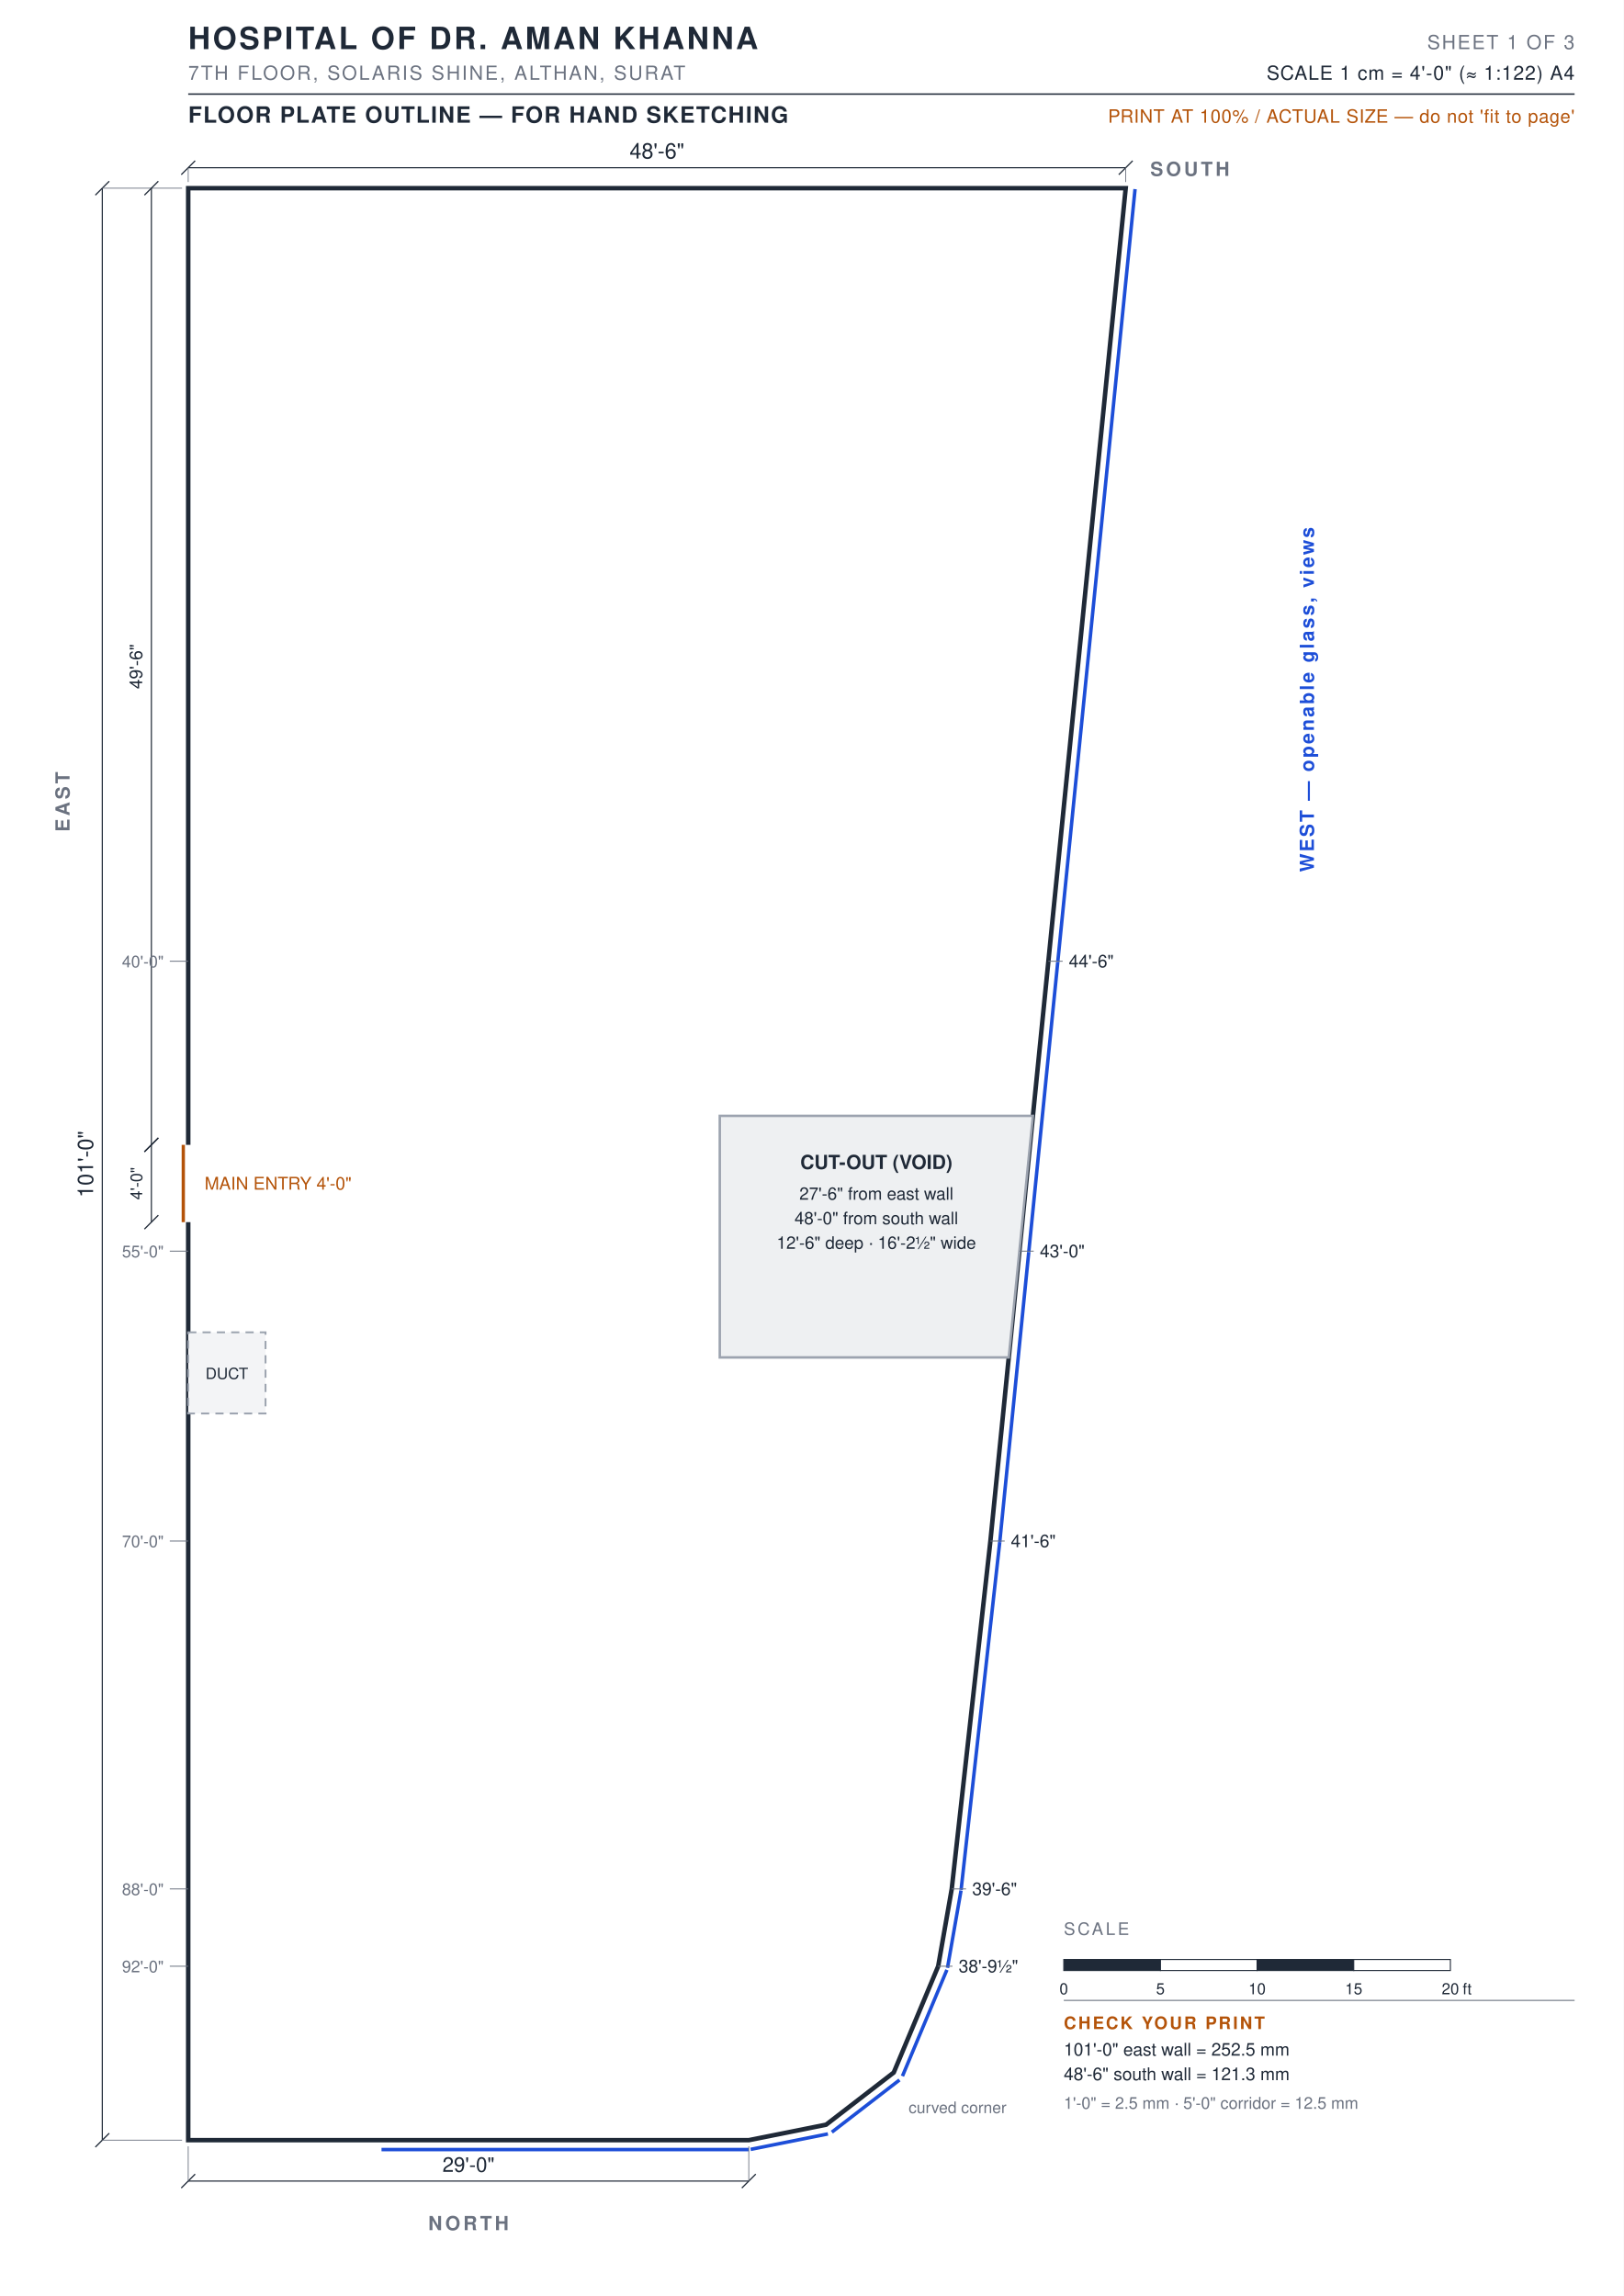
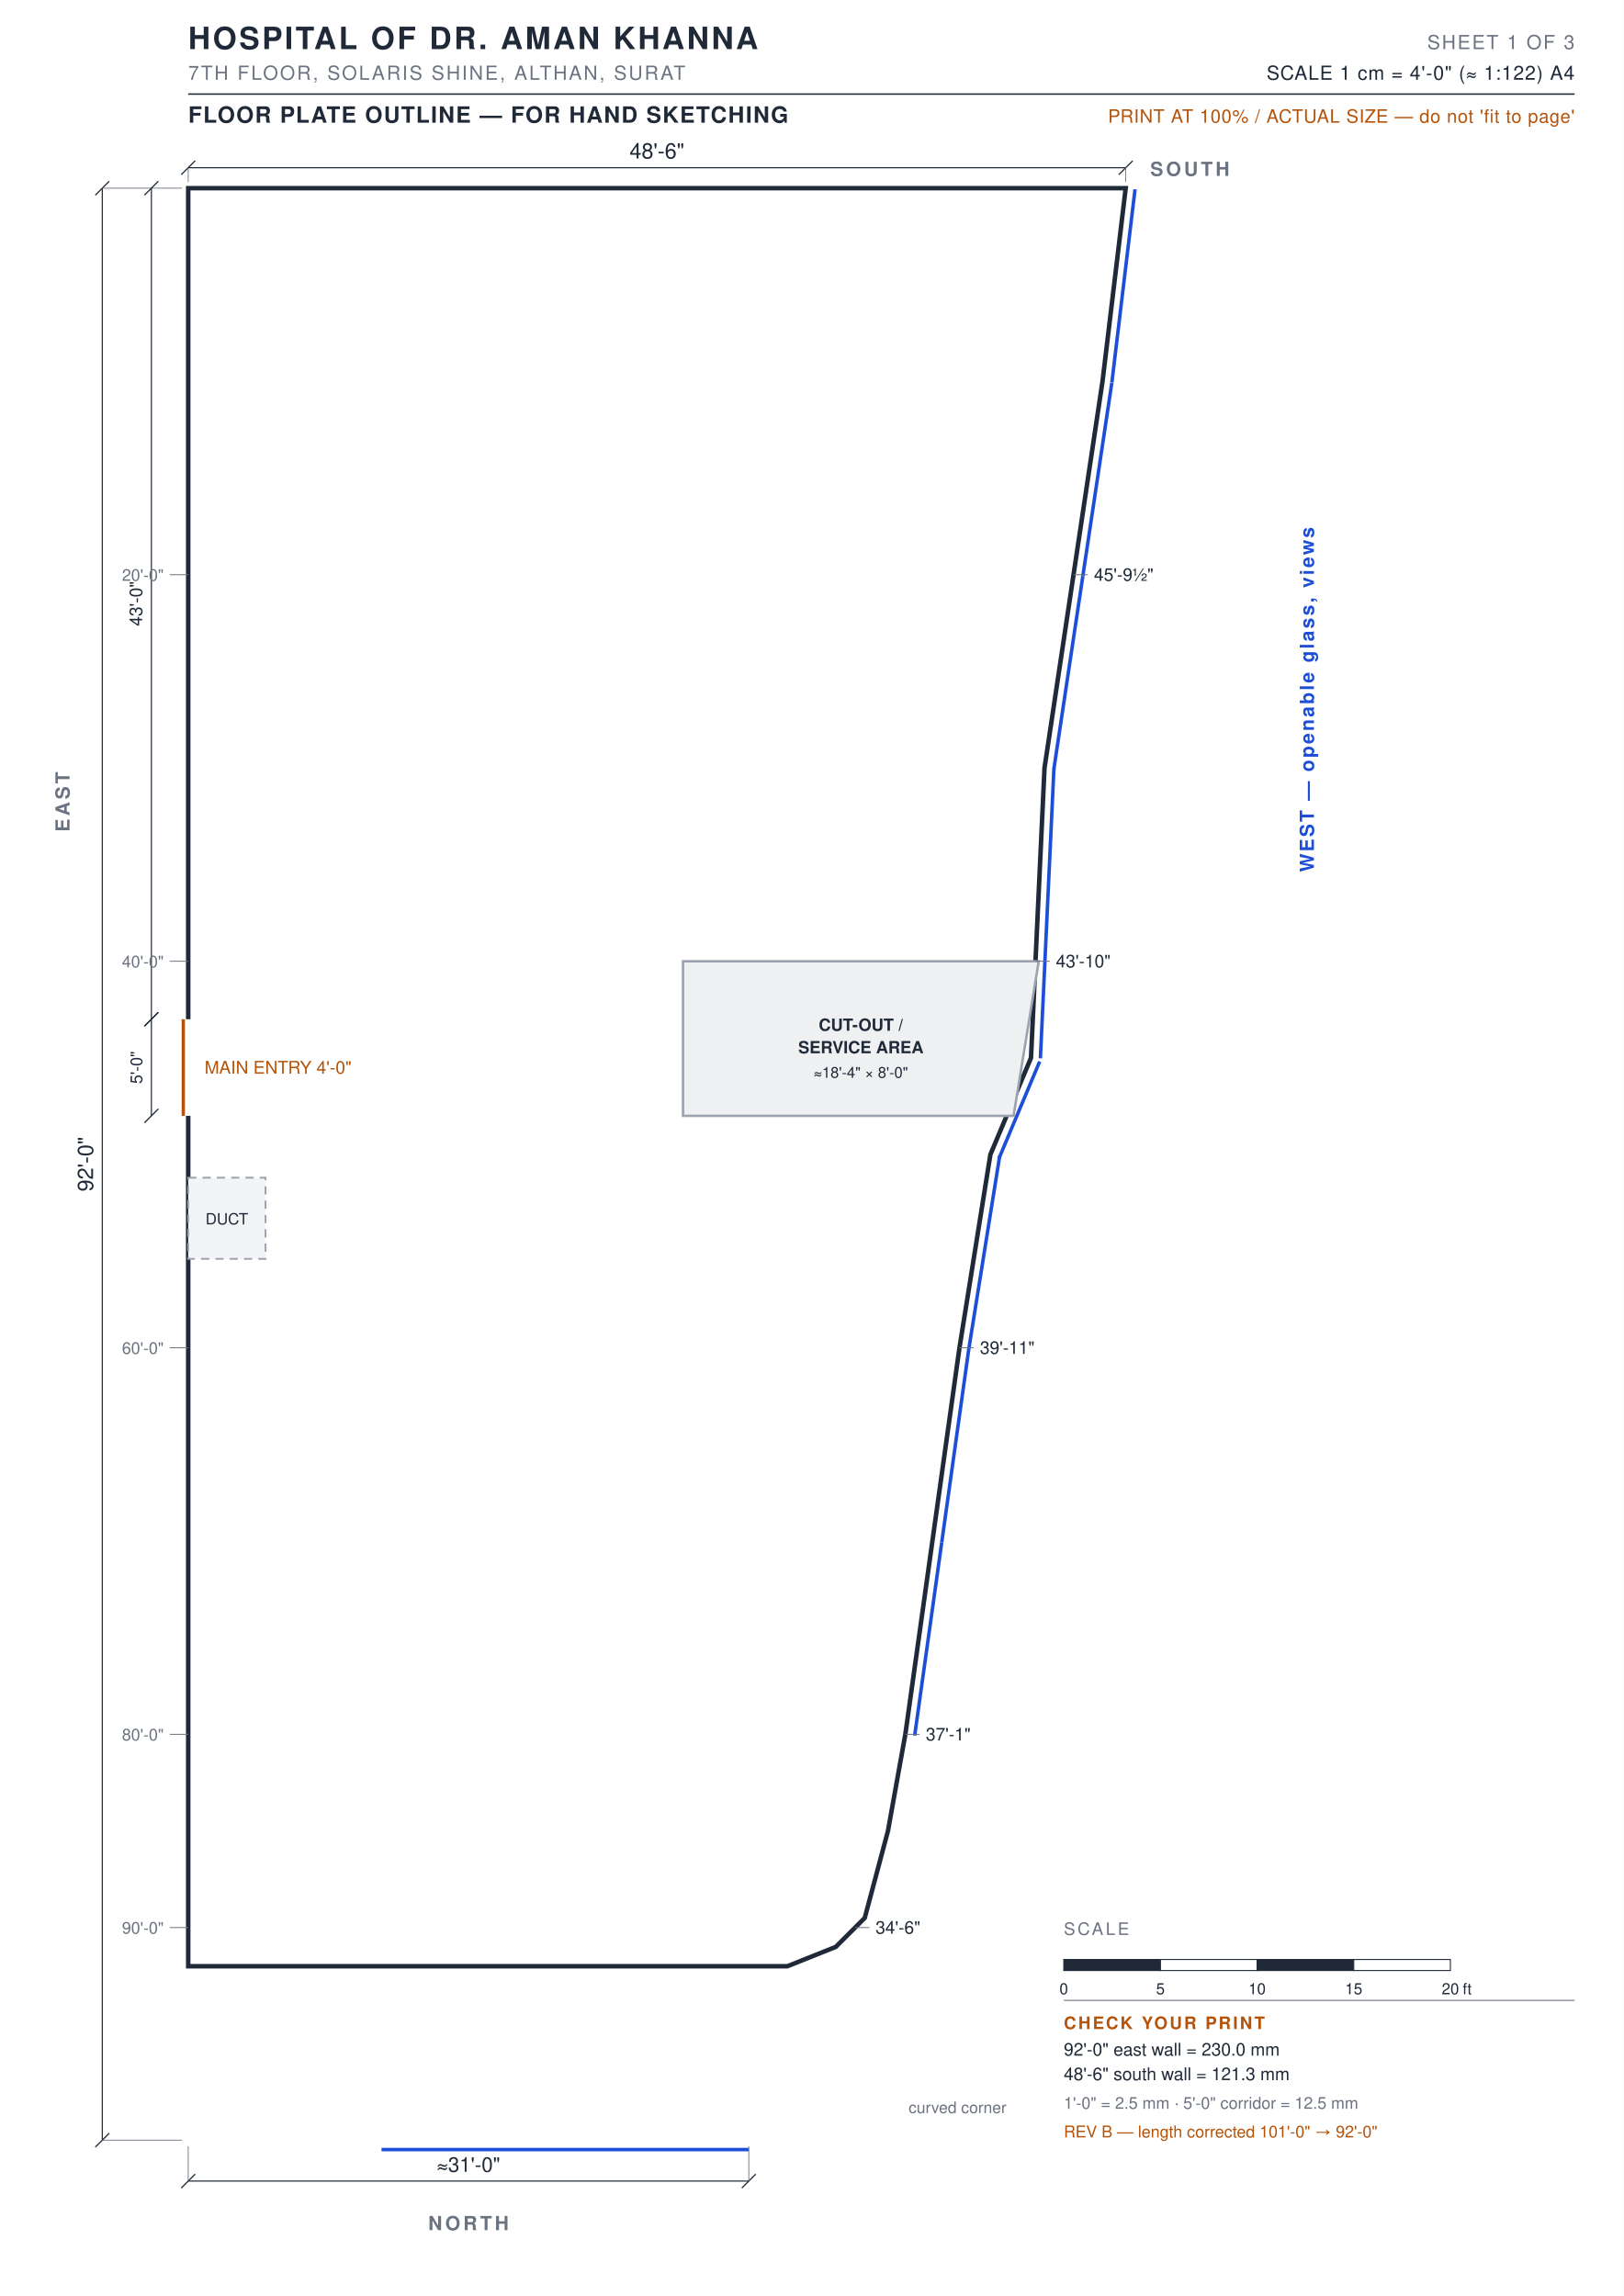
<svg xmlns="http://www.w3.org/2000/svg" width="210mm" height="297mm" viewBox="0 0 793.70 1122.52">
  <rect x="0" y="0" width="793.70" height="1122.52" fill="#ffffff" />
  <text x="92.00" y="24.00" font-family="Helvetica Neue, Helvetica, Arial, sans-serif" font-size="15" fill="#1f2937" text-anchor="start" font-weight="bold" letter-spacing="1.2">HOSPITAL OF DR. AMAN KHANNA</text>
  <text x="92.00" y="39.00" font-family="Helvetica Neue, Helvetica, Arial, sans-serif" font-size="9.5" fill="#6b7280" text-anchor="start" font-weight="normal" letter-spacing="0.9">7TH FLOOR, SOLARIS SHINE, ALTHAN, SURAT</text>
  <line x1="92.00" y1="46.00" x2="769.70" y2="46.00" stroke="#1f2937" stroke-width="0.7" stroke-linecap="butt" />
  <text x="92.00" y="60.00" font-family="Helvetica Neue, Helvetica, Arial, sans-serif" font-size="11" fill="#1f2937" text-anchor="start" font-weight="bold" letter-spacing="0.6">FLOOR PLATE OUTLINE — FOR HAND SKETCHING</text>
  <text x="769.70" y="24.00" font-family="Helvetica Neue, Helvetica, Arial, sans-serif" font-size="9.5" fill="#6b7280" text-anchor="end" font-weight="normal" letter-spacing="0.8">SHEET 1 OF 3</text>
  <text x="769.70" y="39.00" font-family="Helvetica Neue, Helvetica, Arial, sans-serif" font-size="9.5" fill="#1f2937" text-anchor="end" font-weight="normal" letter-spacing="0.4">SCALE  1 cm = 4'-0"   (≈ 1:122)   A4</text>
  <text x="769.70" y="60.00" font-family="Helvetica Neue, Helvetica, Arial, sans-serif" font-size="9" fill="#b45309" text-anchor="end" font-weight="normal" letter-spacing="0.3">PRINT AT 100% / ACTUAL SIZE — do not 'fit to page'</text>
-   <line x1="554.84" y1="92.46" x2="517.05" y2="470.41" stroke="#1d4ed8" stroke-width="1.7" stroke-linecap="butt" />
-   <line x1="517.05" y1="470.41" x2="502.88" y2="612.14" stroke="#1d4ed8" stroke-width="1.7" stroke-linecap="butt" />
-   <line x1="502.88" y1="612.14" x2="488.70" y2="753.88" stroke="#1d4ed8" stroke-width="1.7" stroke-linecap="butt" />
-   <line x1="488.70" y1="753.93" x2="469.80" y2="924.00" stroke="#1d4ed8" stroke-width="1.7" stroke-linecap="butt" />
-   <line x1="469.76" y1="924.29" x2="463.15" y2="962.08" stroke="#1d4ed8" stroke-width="1.7" stroke-linecap="butt" />
-   <line x1="462.86" y1="963.07" x2="441.13" y2="1015.03" stroke="#1d4ed8" stroke-width="1.7" stroke-linecap="butt" />
-   <line x1="439.69" y1="1016.90" x2="406.62" y2="1042.41" stroke="#1d4ed8" stroke-width="1.7" stroke-linecap="butt" />
-   <line x1="404.71" y1="1043.28" x2="366.92" y2="1050.84" stroke="#1d4ed8" stroke-width="1.7" stroke-linecap="butt" />
+   <line x1="554.83" y1="92.55" x2="543.50" y2="187.04" stroke="#1d4ed8" stroke-width="1.7" stroke-linecap="butt" />
+   <line x1="543.48" y1="187.17" x2="529.31" y2="281.66" stroke="#1d4ed8" stroke-width="1.7" stroke-linecap="butt" />
+   <line x1="529.31" y1="281.66" x2="515.13" y2="376.15" stroke="#1d4ed8" stroke-width="1.7" stroke-linecap="butt" />
+   <line x1="515.18" y1="375.68" x2="508.56" y2="517.41" stroke="#1d4ed8" stroke-width="1.7" stroke-linecap="butt" />
+   <line x1="508.21" y1="518.98" x2="488.37" y2="566.22" stroke="#1d4ed8" stroke-width="1.7" stroke-linecap="butt" />
+   <line x1="488.67" y1="565.17" x2="473.55" y2="659.66" stroke="#1d4ed8" stroke-width="1.7" stroke-linecap="butt" />
+   <line x1="473.56" y1="659.57" x2="460.34" y2="754.06" stroke="#1d4ed8" stroke-width="1.7" stroke-linecap="butt" />
+   <line x1="460.34" y1="754.06" x2="447.11" y2="848.54" stroke="#1d4ed8" stroke-width="1.7" stroke-linecap="butt" />
  <line x1="366.02" y1="1050.93" x2="186.49" y2="1050.93" stroke="#1d4ed8" stroke-width="1.7" stroke-linecap="butt" />
-   <polygon points="92.00,92.00 550.27,92.00 512.47,469.95 498.30,611.69 484.13,753.42 465.23,923.50 458.61,961.29 436.88,1013.26 403.81,1038.77 366.02,1046.33 92.00,1046.33" fill="#ffffff" stroke="#1f2937" stroke-width="2.2" stroke-linejoin="miter" />
-   <polygon points="351.84,545.54 504.91,545.54 493.10,663.65 351.84,663.65" fill="#eef0f2" stroke="#9ca3af" stroke-width="1.2" stroke-linejoin="miter" />
-   <text x="428.38" y="571.54" font-family="Helvetica Neue, Helvetica, Arial, sans-serif" font-size="9.5" fill="#1f2937" text-anchor="middle" font-weight="bold">CUT-OUT (VOID)</text>
-   <text x="428.38" y="586.54" font-family="Helvetica Neue, Helvetica, Arial, sans-serif" font-size="8.4" fill="#1f2937" text-anchor="middle" font-weight="normal">27'-6" from east wall</text>
-   <text x="428.38" y="598.54" font-family="Helvetica Neue, Helvetica, Arial, sans-serif" font-size="8.4" fill="#1f2937" text-anchor="middle" font-weight="normal">48'-0" from south wall</text>
-   <text x="428.38" y="610.54" font-family="Helvetica Neue, Helvetica, Arial, sans-serif" font-size="8.4" fill="#1f2937" text-anchor="middle" font-weight="normal">12'-6" deep · 16'-2½" wide</text>
-   <polygon points="92.00,651.37 129.80,651.37 129.80,691.06 92.00,691.06" fill="#f3f4f6" stroke="#9ca3af" stroke-width="0.9" stroke-linejoin="miter" stroke-dasharray="4 3" />
-   <text x="110.90" y="674.21" font-family="Helvetica Neue, Helvetica, Arial, sans-serif" font-size="7.6" fill="#1f2937" text-anchor="middle" font-weight="normal">DUCT</text>
-   <line x1="92.00" y1="559.72" x2="92.00" y2="597.51" stroke="#ffffff" stroke-width="3.6" stroke-linecap="butt" />
-   <line x1="89.60" y1="559.72" x2="89.60" y2="597.51" stroke="#b45309" stroke-width="1.6" stroke-linecap="butt" />
-   <text x="100.00" y="581.61" font-family="Helvetica Neue, Helvetica, Arial, sans-serif" font-size="8.6" fill="#b45309" text-anchor="start" font-weight="normal">MAIN ENTRY  4'-0"</text>
+   <polygon points="92.00,92.00 550.27,92.00 538.93,186.49 524.76,280.98 510.58,375.46 503.97,517.20 484.13,564.44 469.01,658.93 455.78,753.42 442.55,847.91 434.05,895.15 422.71,937.67 408.54,951.84 384.91,961.29 92.00,961.29" fill="#ffffff" stroke="#1f2937" stroke-width="2.2" stroke-linejoin="miter" />
+   <polygon points="333.89,469.95 507.75,469.95 495.46,545.54 333.89,545.54" fill="#eef0f2" stroke="#9ca3af" stroke-width="1.2" stroke-linejoin="miter" />
+   <text x="420.82" y="503.95" font-family="Helvetica Neue, Helvetica, Arial, sans-serif" font-size="8.2" fill="#1f2937" text-anchor="middle" font-weight="bold">CUT-OUT /</text>
+   <text x="420.82" y="514.95" font-family="Helvetica Neue, Helvetica, Arial, sans-serif" font-size="8.2" fill="#1f2937" text-anchor="middle" font-weight="bold">SERVICE AREA</text>
+   <text x="420.82" y="526.95" font-family="Helvetica Neue, Helvetica, Arial, sans-serif" font-size="7.4" fill="#1f2937" text-anchor="middle" font-weight="normal">≈18'-4" × 8'-0"</text>
+   <polygon points="92.00,575.78 129.80,575.78 129.80,615.46 92.00,615.46" fill="#f3f4f6" stroke="#9ca3af" stroke-width="0.9" stroke-linejoin="miter" stroke-dasharray="4 3" />
+   <text x="110.90" y="598.62" font-family="Helvetica Neue, Helvetica, Arial, sans-serif" font-size="7.6" fill="#1f2937" text-anchor="middle" font-weight="normal">DUCT</text>
+   <line x1="92.00" y1="498.30" x2="92.00" y2="545.54" stroke="#ffffff" stroke-width="3.6" stroke-linecap="butt" />
+   <line x1="89.60" y1="498.30" x2="89.60" y2="545.54" stroke="#b45309" stroke-width="1.6" stroke-linecap="butt" />
+   <text x="100.00" y="524.92" font-family="Helvetica Neue, Helvetica, Arial, sans-serif" font-size="8.6" fill="#b45309" text-anchor="start" font-weight="normal">MAIN ENTRY  4'-0"</text>
  <line x1="92.00" y1="82.00" x2="550.27" y2="82.00" stroke="#1f2937" stroke-width="0.55" stroke-linecap="butt" />
  <line x1="88.60" y1="85.40" x2="95.40" y2="78.60" stroke="#1f2937" stroke-width="0.6" stroke-linecap="butt" />
  <line x1="546.87" y1="85.40" x2="553.67" y2="78.60" stroke="#1f2937" stroke-width="0.6" stroke-linecap="butt" />
  <line x1="92.00" y1="82.00" x2="92.00" y2="89.00" stroke="#6b7280" stroke-width="0.4" stroke-linecap="butt" />
  <line x1="550.27" y1="82.00" x2="550.27" y2="89.00" stroke="#6b7280" stroke-width="0.4" stroke-linecap="butt" />
  <text x="321.13" y="77.50" font-family="Helvetica Neue, Helvetica, Arial, sans-serif" font-size="10.5" fill="#1f2937" text-anchor="middle" font-weight="normal">48'-6"</text>
  <line x1="50.00" y1="92.00" x2="50.00" y2="1046.33" stroke="#1f2937" stroke-width="0.55" stroke-linecap="butt" />
  <line x1="46.60" y1="95.40" x2="53.40" y2="88.60" stroke="#1f2937" stroke-width="0.6" stroke-linecap="butt" />
  <line x1="46.60" y1="1049.73" x2="53.40" y2="1042.93" stroke="#1f2937" stroke-width="0.6" stroke-linecap="butt" />
  <line x1="50.00" y1="92.00" x2="89.00" y2="92.00" stroke="#6b7280" stroke-width="0.4" stroke-linecap="butt" />
  <line x1="50.00" y1="1046.33" x2="89.00" y2="1046.33" stroke="#6b7280" stroke-width="0.4" stroke-linecap="butt" />
-   <text x="45.50" y="569.17" font-family="Helvetica Neue, Helvetica, Arial, sans-serif" font-size="10.5" fill="#1f2937" text-anchor="middle" font-weight="normal" transform="rotate(-90 45.50 569.17)">101'-0"</text>
+   <text x="45.50" y="569.17" font-family="Helvetica Neue, Helvetica, Arial, sans-serif" font-size="10.5" fill="#1f2937" text-anchor="middle" font-weight="normal" transform="rotate(-90 45.50 569.17)">92'-0"</text>
  <line x1="92.00" y1="1066.33" x2="366.02" y2="1066.33" stroke="#1f2937" stroke-width="0.55" stroke-linecap="butt" />
  <line x1="88.60" y1="1069.73" x2="95.40" y2="1062.93" stroke="#1f2937" stroke-width="0.6" stroke-linecap="butt" />
  <line x1="362.62" y1="1069.73" x2="369.42" y2="1062.93" stroke="#1f2937" stroke-width="0.6" stroke-linecap="butt" />
  <line x1="92.00" y1="1066.33" x2="92.00" y2="1049.33" stroke="#6b7280" stroke-width="0.4" stroke-linecap="butt" />
  <line x1="366.02" y1="1066.33" x2="366.02" y2="1049.33" stroke="#6b7280" stroke-width="0.4" stroke-linecap="butt" />
-   <text x="229.01" y="1061.83" font-family="Helvetica Neue, Helvetica, Arial, sans-serif" font-size="10" fill="#1f2937" text-anchor="middle" font-weight="normal">29'-0"</text>
-   <line x1="74.00" y1="92.00" x2="74.00" y2="559.72" stroke="#1f2937" stroke-width="0.55" stroke-linecap="butt" />
+   <text x="229.01" y="1061.83" font-family="Helvetica Neue, Helvetica, Arial, sans-serif" font-size="10" fill="#1f2937" text-anchor="middle" font-weight="normal">≈31'-0"</text>
+   <line x1="74.00" y1="92.00" x2="74.00" y2="498.30" stroke="#1f2937" stroke-width="0.55" stroke-linecap="butt" />
  <line x1="70.60" y1="95.40" x2="77.40" y2="88.60" stroke="#1f2937" stroke-width="0.6" stroke-linecap="butt" />
-   <line x1="70.60" y1="563.12" x2="77.40" y2="556.32" stroke="#1f2937" stroke-width="0.6" stroke-linecap="butt" />
-   <text x="69.50" y="325.86" font-family="Helvetica Neue, Helvetica, Arial, sans-serif" font-size="8.6" fill="#1f2937" text-anchor="middle" font-weight="normal" transform="rotate(-90 69.50 325.86)">49'-6"</text>
-   <line x1="74.00" y1="559.72" x2="74.00" y2="597.51" stroke="#1f2937" stroke-width="0.55" stroke-linecap="butt" />
-   <line x1="70.60" y1="563.12" x2="77.40" y2="556.32" stroke="#1f2937" stroke-width="0.6" stroke-linecap="butt" />
-   <line x1="70.60" y1="600.91" x2="77.40" y2="594.11" stroke="#1f2937" stroke-width="0.6" stroke-linecap="butt" />
-   <text x="69.50" y="578.61" font-family="Helvetica Neue, Helvetica, Arial, sans-serif" font-size="8.0" fill="#1f2937" text-anchor="middle" font-weight="normal" transform="rotate(-90 69.50 578.61)">4'-0"</text>
+   <line x1="70.60" y1="501.70" x2="77.40" y2="494.90" stroke="#1f2937" stroke-width="0.6" stroke-linecap="butt" />
+   <text x="69.50" y="295.15" font-family="Helvetica Neue, Helvetica, Arial, sans-serif" font-size="8.6" fill="#1f2937" text-anchor="middle" font-weight="normal" transform="rotate(-90 69.50 295.15)">43'-0"</text>
+   <line x1="74.00" y1="498.30" x2="74.00" y2="545.54" stroke="#1f2937" stroke-width="0.55" stroke-linecap="butt" />
+   <line x1="70.60" y1="501.70" x2="77.40" y2="494.90" stroke="#1f2937" stroke-width="0.6" stroke-linecap="butt" />
+   <line x1="70.60" y1="548.94" x2="77.40" y2="542.14" stroke="#1f2937" stroke-width="0.6" stroke-linecap="butt" />
+   <text x="69.50" y="521.92" font-family="Helvetica Neue, Helvetica, Arial, sans-serif" font-size="8.0" fill="#1f2937" text-anchor="middle" font-weight="normal" transform="rotate(-90 69.50 521.92)">5'-0"</text>
+   <line x1="83.00" y1="280.98" x2="92.00" y2="280.98" stroke="#6b7280" stroke-width="0.45" stroke-linecap="butt" />
+   <text x="80.00" y="283.98" font-family="Helvetica Neue, Helvetica, Arial, sans-serif" font-size="8.0" fill="#6b7280" text-anchor="end" font-weight="normal">20'-0"</text>
+   <line x1="524.76" y1="280.98" x2="531.76" y2="280.98" stroke="#6b7280" stroke-width="0.45" stroke-linecap="butt" />
+   <text x="534.76" y="283.98" font-family="Helvetica Neue, Helvetica, Arial, sans-serif" font-size="8.6" fill="#1f2937" text-anchor="start" font-weight="normal">45'-9½"</text>
  <line x1="83.00" y1="469.95" x2="92.00" y2="469.95" stroke="#6b7280" stroke-width="0.45" stroke-linecap="butt" />
  <text x="80.00" y="472.95" font-family="Helvetica Neue, Helvetica, Arial, sans-serif" font-size="8.0" fill="#6b7280" text-anchor="end" font-weight="normal">40'-0"</text>
-   <line x1="512.47" y1="469.95" x2="519.47" y2="469.95" stroke="#6b7280" stroke-width="0.45" stroke-linecap="butt" />
-   <text x="522.47" y="472.95" font-family="Helvetica Neue, Helvetica, Arial, sans-serif" font-size="8.6" fill="#1f2937" text-anchor="start" font-weight="normal">44'-6"</text>
-   <line x1="83.00" y1="611.69" x2="92.00" y2="611.69" stroke="#6b7280" stroke-width="0.45" stroke-linecap="butt" />
-   <text x="80.00" y="614.69" font-family="Helvetica Neue, Helvetica, Arial, sans-serif" font-size="8.0" fill="#6b7280" text-anchor="end" font-weight="normal">55'-0"</text>
-   <line x1="498.30" y1="611.69" x2="505.30" y2="611.69" stroke="#6b7280" stroke-width="0.45" stroke-linecap="butt" />
-   <text x="508.30" y="614.69" font-family="Helvetica Neue, Helvetica, Arial, sans-serif" font-size="8.6" fill="#1f2937" text-anchor="start" font-weight="normal">43'-0"</text>
-   <line x1="83.00" y1="753.42" x2="92.00" y2="753.42" stroke="#6b7280" stroke-width="0.45" stroke-linecap="butt" />
-   <text x="80.00" y="756.42" font-family="Helvetica Neue, Helvetica, Arial, sans-serif" font-size="8.0" fill="#6b7280" text-anchor="end" font-weight="normal">70'-0"</text>
-   <line x1="484.13" y1="753.42" x2="491.13" y2="753.42" stroke="#6b7280" stroke-width="0.45" stroke-linecap="butt" />
-   <text x="494.13" y="756.42" font-family="Helvetica Neue, Helvetica, Arial, sans-serif" font-size="8.6" fill="#1f2937" text-anchor="start" font-weight="normal">41'-6"</text>
-   <line x1="83.00" y1="923.50" x2="92.00" y2="923.50" stroke="#6b7280" stroke-width="0.45" stroke-linecap="butt" />
-   <text x="80.00" y="926.50" font-family="Helvetica Neue, Helvetica, Arial, sans-serif" font-size="8.0" fill="#6b7280" text-anchor="end" font-weight="normal">88'-0"</text>
-   <line x1="465.23" y1="923.50" x2="472.23" y2="923.50" stroke="#6b7280" stroke-width="0.45" stroke-linecap="butt" />
-   <text x="475.23" y="926.50" font-family="Helvetica Neue, Helvetica, Arial, sans-serif" font-size="8.6" fill="#1f2937" text-anchor="start" font-weight="normal">39'-6"</text>
-   <line x1="83.00" y1="961.29" x2="92.00" y2="961.29" stroke="#6b7280" stroke-width="0.45" stroke-linecap="butt" />
-   <text x="80.00" y="964.29" font-family="Helvetica Neue, Helvetica, Arial, sans-serif" font-size="8.0" fill="#6b7280" text-anchor="end" font-weight="normal">92'-0"</text>
-   <line x1="458.61" y1="961.29" x2="465.61" y2="961.29" stroke="#6b7280" stroke-width="0.45" stroke-linecap="butt" />
-   <text x="468.61" y="964.29" font-family="Helvetica Neue, Helvetica, Arial, sans-serif" font-size="8.6" fill="#1f2937" text-anchor="start" font-weight="normal">38'-9½"</text>
+   <line x1="506.17" y1="469.95" x2="513.17" y2="469.95" stroke="#6b7280" stroke-width="0.45" stroke-linecap="butt" />
+   <text x="516.17" y="472.95" font-family="Helvetica Neue, Helvetica, Arial, sans-serif" font-size="8.6" fill="#1f2937" text-anchor="start" font-weight="normal">43'-10"</text>
+   <line x1="83.00" y1="658.93" x2="92.00" y2="658.93" stroke="#6b7280" stroke-width="0.45" stroke-linecap="butt" />
+   <text x="80.00" y="661.93" font-family="Helvetica Neue, Helvetica, Arial, sans-serif" font-size="8.0" fill="#6b7280" text-anchor="end" font-weight="normal">60'-0"</text>
+   <line x1="469.01" y1="658.93" x2="476.01" y2="658.93" stroke="#6b7280" stroke-width="0.45" stroke-linecap="butt" />
+   <text x="479.01" y="661.93" font-family="Helvetica Neue, Helvetica, Arial, sans-serif" font-size="8.6" fill="#1f2937" text-anchor="start" font-weight="normal">39'-11"</text>
+   <line x1="83.00" y1="847.91" x2="92.00" y2="847.91" stroke="#6b7280" stroke-width="0.45" stroke-linecap="butt" />
+   <text x="80.00" y="850.91" font-family="Helvetica Neue, Helvetica, Arial, sans-serif" font-size="8.0" fill="#6b7280" text-anchor="end" font-weight="normal">80'-0"</text>
+   <line x1="442.55" y1="847.91" x2="449.55" y2="847.91" stroke="#6b7280" stroke-width="0.45" stroke-linecap="butt" />
+   <text x="452.55" y="850.91" font-family="Helvetica Neue, Helvetica, Arial, sans-serif" font-size="8.6" fill="#1f2937" text-anchor="start" font-weight="normal">37'-1"</text>
+   <line x1="83.00" y1="942.39" x2="92.00" y2="942.39" stroke="#6b7280" stroke-width="0.45" stroke-linecap="butt" />
+   <text x="80.00" y="945.39" font-family="Helvetica Neue, Helvetica, Arial, sans-serif" font-size="8.0" fill="#6b7280" text-anchor="end" font-weight="normal">90'-0"</text>
+   <line x1="417.98" y1="942.39" x2="424.98" y2="942.39" stroke="#6b7280" stroke-width="0.45" stroke-linecap="butt" />
+   <text x="427.98" y="945.39" font-family="Helvetica Neue, Helvetica, Arial, sans-serif" font-size="8.6" fill="#1f2937" text-anchor="start" font-weight="normal">34'-6"</text>
  <text x="444.16" y="1033.10" font-family="Helvetica Neue, Helvetica, Arial, sans-serif" font-size="7.8" fill="#6b7280" text-anchor="start" font-weight="normal">curved corner</text>
  <text x="562.27" y="86.00" font-family="Helvetica Neue, Helvetica, Arial, sans-serif" font-size="9.5" fill="#6b7280" text-anchor="start" font-weight="bold" letter-spacing="1.4">SOUTH</text>
  <text x="229.01" y="1090.33" font-family="Helvetica Neue, Helvetica, Arial, sans-serif" font-size="9.5" fill="#6b7280" text-anchor="middle" font-weight="bold" letter-spacing="1.4">NORTH</text>
  <text x="34.00" y="392.00" font-family="Helvetica Neue, Helvetica, Arial, sans-serif" font-size="9.5" fill="#6b7280" text-anchor="middle" font-weight="bold" letter-spacing="1.4" transform="rotate(-90 34.00 392.00)">EAST</text>
  <text x="642.27" y="342.00" font-family="Helvetica Neue, Helvetica, Arial, sans-serif" font-size="9.5" fill="#1d4ed8" text-anchor="middle" font-weight="bold" letter-spacing="1.0" transform="rotate(-90 642.27 342.00)">WEST — openable glass, views</text>
  <text x="520.00" y="946.00" font-family="Helvetica Neue, Helvetica, Arial, sans-serif" font-size="8.4" fill="#6b7280" text-anchor="start" font-weight="normal" letter-spacing="1.2">SCALE</text>
  <polygon points="520.00,958.00 567.24,958.00 567.24,963.40 520.00,963.40" fill="#1f2937" stroke="#1f2937" stroke-width="0.5" stroke-linejoin="miter" />
  <polygon points="567.24,958.00 614.49,958.00 614.49,963.40 567.24,963.40" fill="#ffffff" stroke="#1f2937" stroke-width="0.5" stroke-linejoin="miter" />
  <polygon points="614.49,958.00 661.73,958.00 661.73,963.40 614.49,963.40" fill="#1f2937" stroke="#1f2937" stroke-width="0.5" stroke-linejoin="miter" />
  <polygon points="661.73,958.00 708.98,958.00 708.98,963.40 661.73,963.40" fill="#ffffff" stroke="#1f2937" stroke-width="0.5" stroke-linejoin="miter" />
  <text x="520.00" y="975.00" font-family="Helvetica Neue, Helvetica, Arial, sans-serif" font-size="7.6" fill="#1f2937" text-anchor="middle" font-weight="normal">0</text>
  <text x="567.24" y="975.00" font-family="Helvetica Neue, Helvetica, Arial, sans-serif" font-size="7.6" fill="#1f2937" text-anchor="middle" font-weight="normal">5</text>
  <text x="614.49" y="975.00" font-family="Helvetica Neue, Helvetica, Arial, sans-serif" font-size="7.6" fill="#1f2937" text-anchor="middle" font-weight="normal">10</text>
  <text x="661.73" y="975.00" font-family="Helvetica Neue, Helvetica, Arial, sans-serif" font-size="7.6" fill="#1f2937" text-anchor="middle" font-weight="normal">15</text>
  <text x="708.98" y="975.00" font-family="Helvetica Neue, Helvetica, Arial, sans-serif" font-size="7.6" fill="#1f2937" text-anchor="middle" font-weight="normal">20</text>
  <text x="714.98" y="975.00" font-family="Helvetica Neue, Helvetica, Arial, sans-serif" font-size="7.6" fill="#1f2937" text-anchor="start" font-weight="normal">ft</text>
  <line x1="520.00" y1="978.00" x2="769.70" y2="978.00" stroke="#6b7280" stroke-width="0.5" stroke-linecap="butt" />
  <text x="520.00" y="992.00" font-family="Helvetica Neue, Helvetica, Arial, sans-serif" font-size="8.4" fill="#b45309" text-anchor="start" font-weight="bold" letter-spacing="1.0">CHECK YOUR PRINT</text>
-   <text x="520.00" y="1005.00" font-family="Helvetica Neue, Helvetica, Arial, sans-serif" font-size="8.6" fill="#1f2937" text-anchor="start" font-weight="normal">101'-0" east wall  =  252.5 mm</text>
+   <text x="520.00" y="1005.00" font-family="Helvetica Neue, Helvetica, Arial, sans-serif" font-size="8.6" fill="#1f2937" text-anchor="start" font-weight="normal">92'-0" east wall  =  230.0 mm</text>
  <text x="520.00" y="1017.00" font-family="Helvetica Neue, Helvetica, Arial, sans-serif" font-size="8.6" fill="#1f2937" text-anchor="start" font-weight="normal">48'-6" south wall  =  121.3 mm</text>
  <text x="520.00" y="1031.00" font-family="Helvetica Neue, Helvetica, Arial, sans-serif" font-size="8.0" fill="#6b7280" text-anchor="start" font-weight="normal">1'-0" = 2.5 mm · 5'-0" corridor = 12.5 mm</text>
+   <text x="520.00" y="1045.00" font-family="Helvetica Neue, Helvetica, Arial, sans-serif" font-size="8.0" fill="#b45309" text-anchor="start" font-weight="normal">REV B — length corrected 101'-0" → 92'-0"</text>
</svg>
